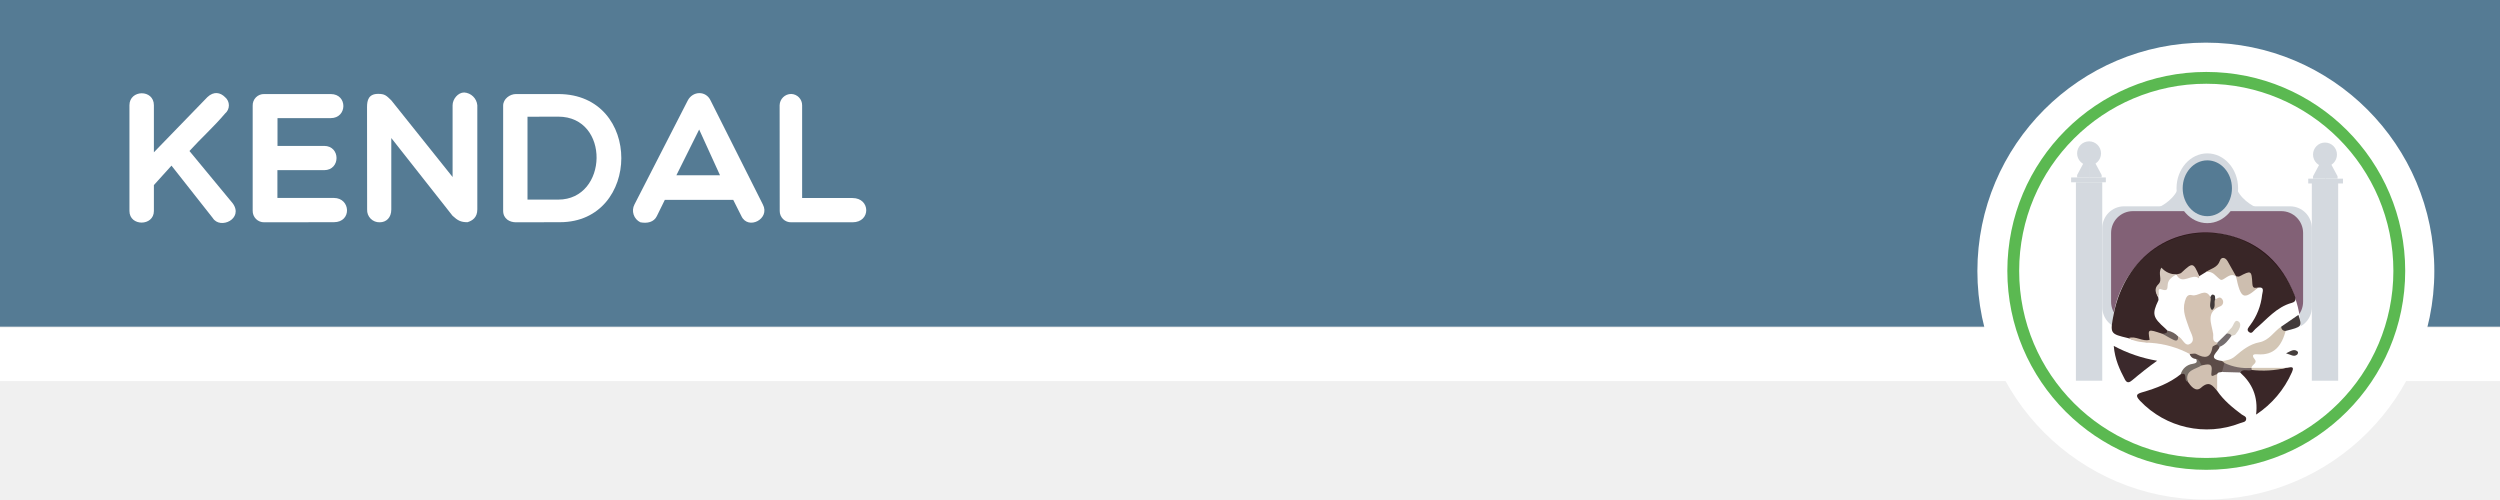
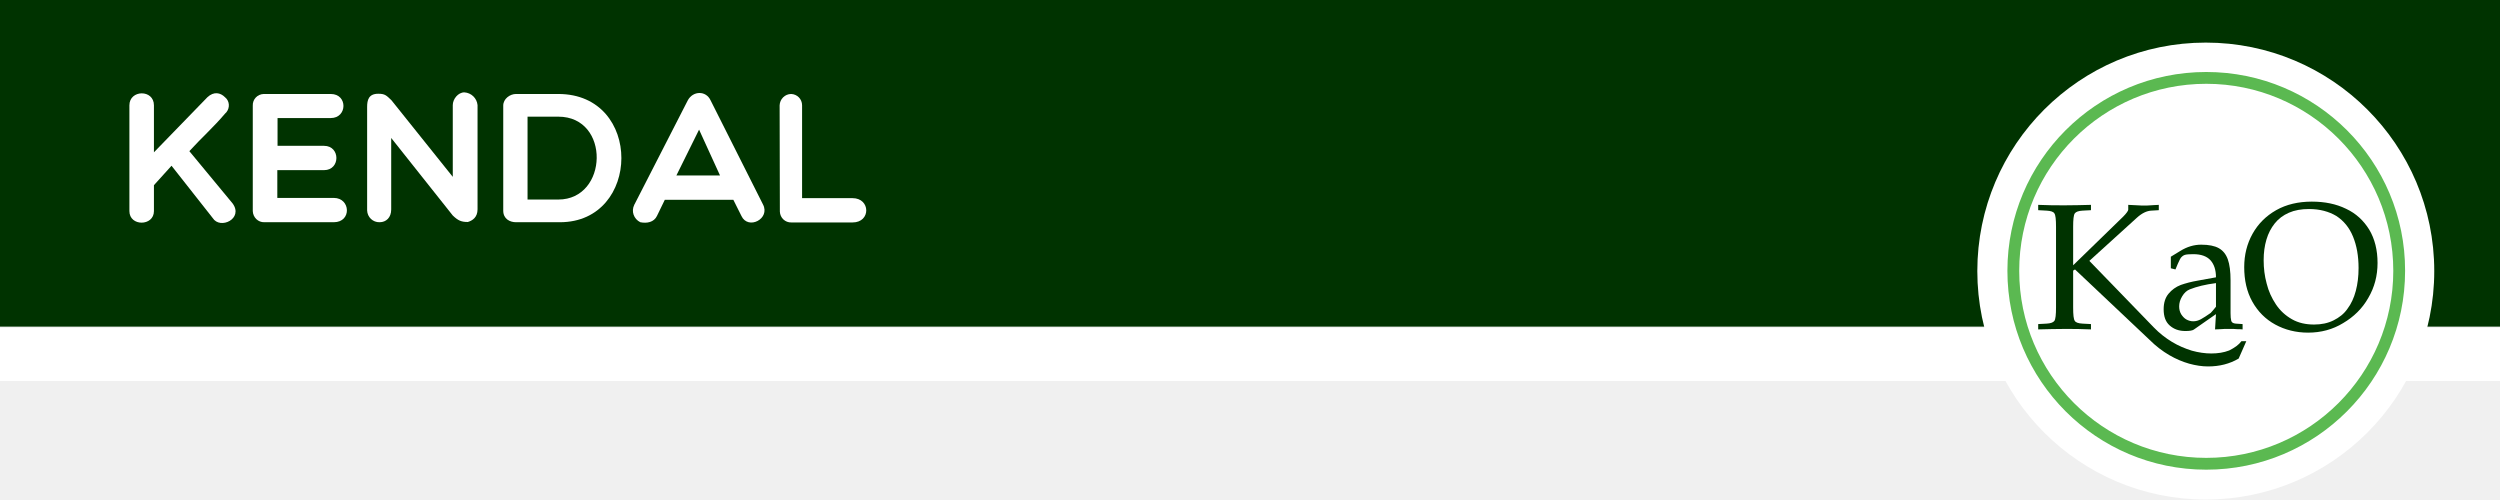
- <svg xmlns="http://www.w3.org/2000/svg" viewBox="0 0 1080 215.83">
-   <defs>
-     <style>.cls-1{fill:#fff;}.cls-2{fill:#557b94;}.cls-3{fill:#d4d9df;}.cls-4{fill:#826176;}.cls-5{fill:#5bb951;}.cls-6{opacity:0.9;}.cls-7{fill:#240e0f;}.cls-8{fill:#250f10;}.cls-9{fill:#cfbcab;}.cls-10{fill:#251011;}.cls-11{fill:#cec0ad;}.cls-12{fill:#261215;}.cls-13{fill:#cbb9a9;}.cls-14{fill:#4a3934;}.cls-15{fill:#c8b7a6;}.cls-16{fill:#d0c3b7;}.cls-17{fill:#cfbeb1;}.cls-18{fill:#2e2525;}.cls-19{fill:#675e57;}.cls-20{fill:#675857;}.cls-21{fill:#d7cfc2;}.cls-22{fill:#5e514d;}.cls-23{fill:#665e5f;}.cls-24{fill:#2c2423;}.cls-25{fill:#302827;}</style>
-   </defs>
+ <svg xmlns="http://www.w3.org/2000/svg" version="1.1" id="Layer_1" x="0px" y="0px" viewBox="0 0 1080 215.8" style="enable-background:new 0 0 1080 215.8;" xml:space="preserve">
+   <style type="text/css">
+ 	.st0{fill:#FFFFFF;}
+ 	.st1{fill:#003300;}
+ 	.st2{fill:#5BB951;}
+ </style>
  <g id="Kendal">
-     <rect class="cls-1" y="141.57" width="1080" height="23.04" />
-     <rect class="cls-2" width="1080" height="141.12" />
-     <circle class="cls-1" cx="952.93" cy="117.12" r="98.7" />
-     <ellipse class="cls-1" cx="953.86" cy="118" rx="82.88" ry="83.25" />
-     <path class="cls-3" d="M920.59,94.05c.36-1.31,4,0,10-2.72,2.25-1,7.58-3.35,10.18-8.52,1.68-3.36.63-4.75,2.46-6.92,2.51-3,7.91-4.4,10.56-2.62,5.48,3.71,5.1,25.22-7.31,30.86C934.69,109.5,919.8,96.87,920.59,94.05Z" transform="translate(-0.06 -0.77)" />
-     <path class="cls-3" d="M986.67,94.05c-.36-1.31-4,0-10-2.72-2.25-1-7.58-3.35-10.18-8.52-1.68-3.36-.63-4.75-2.46-6.92-2.51-3-7.91-4.4-10.56-2.62-5.49,3.71-5.1,25.22,7.31,30.86C972.57,109.5,987.45,96.87,986.67,94.05Z" transform="translate(-0.06 -0.77)" />
-     <rect class="cls-3" x="908.18" y="89.13" width="90.54" height="53" rx="9.43" />
-     <rect class="cls-4" x="911.99" y="91.21" width="82.95" height="48.56" rx="9.43" />
-     <ellipse class="cls-3" cx="953.56" cy="81.33" rx="13.3" ry="15.07" />
-     <ellipse class="cls-2" cx="953.56" cy="81.33" rx="10.64" ry="12.06" />
-     <rect class="cls-3" x="896.79" y="78.73" width="11.38" height="85.74" />
-     <rect class="cls-3" x="998.71" y="78.73" width="11.38" height="85.74" />
-     <rect class="cls-3" x="894.72" y="76.66" width="15" height="2.08" />
-     <rect class="cls-3" x="997.16" y="77.18" width="15" height="2.08" />
-     <polygon class="cls-3" points="897.31 75.62 900.93 68.86 902.74 68.86 902.74 76.66 897.31 76.66 897.31 75.62" />
-     <polygon class="cls-3" points="907.92 75.62 904.3 68.86 902.49 68.86 902.49 76.66 907.92 76.66 907.92 75.62" />
-     <ellipse class="cls-3" cx="902.48" cy="66.26" rx="5.17" ry="5.2" />
-     <polygon class="cls-3" points="999.23 76.14 1002.85 69.38 1004.66 69.38 1004.66 77.18 999.23 77.18 999.23 76.14" />
-     <polygon class="cls-3" points="1009.83 76.14 1006.21 69.38 1004.4 69.38 1004.4 77.18 1009.83 77.18 1009.83 76.14" />
-     <ellipse class="cls-3" cx="1004.4" cy="66.78" rx="5.17" ry="5.2" />
-     <path class="cls-5" d="M953.17,31.85a85.94,85.94,0,1,0,85.94,85.94A85.94,85.94,0,0,0,953.17,31.85Zm0,166.76A80.83,80.83,0,1,1,1034,117.79,80.83,80.83,0,0,1,953.17,198.61Z" transform="translate(-0.06 -0.77)" />
-     <ellipse class="cls-1" cx="953.18" cy="143.24" rx="40.76" ry="42.6" />
-     <g class="cls-6">
-       <path class="cls-7" d="M953.06,118.27l-2.91,1.8c-2.36-2.59-4.81-3.43-7.65-.59a1.7,1.7,0,0,1-2.26-.17h0c-1.85.48-5.16-.5-5.37,1-.44,3.11-4.76,5.1-2.48,8.81,0,.48.26,1.05.08,1.42-2.8,5.92-2.47,7.3,3,12.13l1,1c.41,1.37-.58,1.71-1.53,2.08-1.94.53-4.74-1.78-5.76,2.11-.27,1-2.85.83-4.07.29-1.82-.82-3.83-.41-5.57-1.28-8-1.9-8-1.9-6.37-10.42,4.8-24.74,26-39.65,49.26-34.15,14.08,3.33,23.51,12.41,28.81,25.8.59,1.51,1,2.92-1.11,3.5-6.69,1.83-10.81,7.18-15.8,11.34-.78.65-1.4,2.31-2.71,1.28s-.07-2.11.54-3a26.65,26.65,0,0,0,5.14-13.1c.1-1.22,1.33-3.5-1.75-3.11-1.84,1.38-3.3.84-3.37-1.3-.14-3.91-1.86-4.38-5-3-.43.19-.93-.14-1.21-.6v0c-.9-1.16-2.41-1.79-3.12-3-1.54-2.74-3.06-3.19-4.94-.37C956.76,118.54,954.51,117.15,953.06,118.27Z" transform="translate(-0.06 -0.77)" />
-       <path class="cls-8" d="M957.87,169.61c2.82,4.11,6.61,7.22,10.54,10.16.78.58,2.05.85,2,1.94,0,1.46-1.58,1.45-2.56,1.85a39.79,39.79,0,0,1-43.32-9.67c-2.31-2.48-1.27-3,1.2-3.72,5.84-1.7,11.51-3.83,16.34-7.69,3.35-2.57,2.81,1.36,4,2.37,1.37,2,3.21,2.7,5.45,1.74C954.9,165.15,956.75,166.57,957.87,169.61Z" transform="translate(-0.06 -0.77)" />
-       <path class="cls-9" d="M919.58,146.82c3.15-1.11,6,1.67,9.12.75-.81-4.72-.81-4.72,5.53-2.59,2.28.23,4.35,1.69,6.76,1.14,2.06.69,2.88,4.71,5.29,3.13s.21-4.47-.48-6.59c-1.26-3.83-3.11-7.41-1.87-11.7.54-1.85,1.15-3.19,3.15-2.66,2.61.69,5.68-3.35,7.88.8,1.21-.75,0,3.57,2.1,1,1-.43,2-1.5,3-.07a2,2,0,0,1-.69,3c-6.63,2.54-3.91,7.49-3.23,11.91.22,1.44-.69,3.49,1.85,3.83a.92.92,0,0,1,0,1.31c-.38.53,0-.2-.35.34-4.18,6.25-4.18,6.25-11.62,3.28a41.5,41.5,0,0,0-16.61-4.81C926,148.7,922.64,148.56,919.58,146.82Z" transform="translate(-0.06 -0.77)" />
-       <path class="cls-10" d="M987.66,159.69c1.3.06,4-1.42,2.48,1.94a42.24,42.24,0,0,1-15.45,18.25c.94-7.78-1.7-13.53-6.91-18.2.78-3.24,3-2.15,5-1.66C977.74,160,982.72,160.58,987.66,159.69Z" transform="translate(-0.06 -0.77)" />
-       <path class="cls-11" d="M959.9,156.75c2.08-.27,4-.57,5.78-2.12,3.05-2.61,6.22-5.19,10.46-6s6.19-4.62,9.42-6.77a3.69,3.69,0,0,1,1.92,1.83c-1.7,6.23-4.8,10.74-12.24,10.13-1.55-.13-2.74.19-1.15,2.16,1.38,1.71-1.28,2.31-1.39,3.7-4,.75-7.91,1.15-11.62-1A2,2,0,0,1,959.9,156.75Z" transform="translate(-0.06 -0.77)" />
-       <path class="cls-12" d="M931.94,156.61c-3.82,2.74-7.35,5.53-10.79,8.44-1.17,1-2.22,1.38-3.12-.33-2.26-4.29-4.34-8.63-4.83-14.52A61.21,61.21,0,0,0,931.94,156.61Z" transform="translate(-0.06 -0.77)" />
-       <path class="cls-13" d="M957.87,169.61c-1.94-2.2-3.39-4.54-6.93-1.37-2.32,2.08-4.4-.56-5.82-2.69-1.86-5,1.75-6.21,5.2-7.54,5-2.9,6,1.24,7.55,4.39Z" transform="translate(-0.06 -0.77)" />
-       <path class="cls-14" d="M957.87,162.4c-1,.08-2.93,2.12-2.46-.76.75-4.57-1.9-3.4-4.3-3-1.74-.14-1-2.34-2.31-2.8A2.94,2.94,0,0,1,946,153.7c1,0,2.11-.39,2.84,0,3.68,2,6.23,1.92,7-3,.07-.48,1.26-.8,1.92-1.19,1-.31,1.25.19,1.18,1.06-.34,2.15-6,5.14,1,6.14l1.09.83c1.21,1.71.1,2.8-1,3.89C959.24,161.74,958.23,161.35,957.87,162.4Z" transform="translate(-0.06 -0.77)" />
-       <path class="cls-15" d="M966,120.12c.48,0,1.06.26,1.42.07,5.17-2.67,5.32-2.69,5.66,3.16.13,2.24,1.21,1.77,2.48,1.63C969.27,130.51,968.08,129.91,966,120.12Z" transform="translate(-0.06 -0.77)" />
-       <path class="cls-15" d="M953.06,118.27c2.05-1.52,4.93-1.79,6-4.86.6-1.77,2.31-1.55,3.32.2,1.24,2.16,2.45,4.35,3.68,6.53-3-2-5.43,2.37-6.82,1.41C957.24,120.18,956.1,117.71,953.06,118.27Z" transform="translate(-0.06 -0.77)" />
-       <path class="cls-16" d="M932.37,129.1c-1.14-1.88-1.81-3.72.14-5.57s-.44-4.69,1.3-7.13a8.41,8.41,0,0,0,6.41,2.91c-1.65,1.06-3.47,2.1-3.69,4.25-.2,2,.1,3.19-2.88,2.17C931.76,125.08,933.21,128.05,932.37,129.1Z" transform="translate(-0.06 -0.77)" />
-       <path class="cls-17" d="M940.24,119.31c.73-.22,1.66-.23,2.16-.7,4.92-4.6,5.14-4.58,7.75,1.46-.06.32-.11.63-.16.94C947.08,118.47,942.69,124.39,940.24,119.31Z" transform="translate(-0.06 -0.77)" />
-       <path class="cls-18" d="M987.48,143.72a1.71,1.71,0,0,1-1.92-1.83l7.41-5.1C994.63,141.91,994.63,141.91,987.48,143.72Z" transform="translate(-0.06 -0.77)" />
-       <path class="cls-19" d="M948.8,155.85c1.55.29,1.74,1.7,2.31,2.8-2.62,1.76-7.14,1.88-6,6.9-1.94-.11.32-4.34-3-3.07a6.21,6.21,0,0,1,5.19-4.53C948.53,157.7,949.56,157.48,948.8,155.85Z" transform="translate(-0.06 -0.77)" />
-       <path class="cls-20" d="M960,161.47c.34-1.3.69-2.59,1-3.89a23.06,23.06,0,0,0,11.71,2.13h0c.38.16.51.35.42.56s-.21.33-.32.33c-1.59.73-3.68-.79-5,1.09Z" transform="translate(-0.06 -0.77)" />
-       <path class="cls-21" d="M962,144.85a11.82,11.82,0,0,1,1.8-2.2c1.26-1,1.48-4.4,3.42-2.89,1.55,1.2-.06,3.82-1.41,5.45-.34.41-1.15.45-1.75.66A2.42,2.42,0,0,1,962,144.85Z" transform="translate(-0.06 -0.77)" />
-       <path class="cls-22" d="M941,146.12c.11,1.41-.41,2.21-1.87,1.52-1.68-.78-3.26-1.77-4.89-2.66.94-.16,2-.14,2.28-1.36A8.08,8.08,0,0,1,941,146.12Z" transform="translate(-0.06 -0.77)" />
-       <path class="cls-11" d="M972.8,160.59c0-.29-.07-.59-.1-.89h15A43.44,43.44,0,0,1,972.8,160.59Z" transform="translate(-0.06 -0.77)" />
-       <path class="cls-23" d="M962,144.85c.87,0,1.68.08,2.06,1-1.39,1.9-2.75,3.85-5.09,4.74l-1.18-1.06a2.06,2.06,0,0,0,.22-.78Z" transform="translate(-0.06 -0.77)" />
-       <path class="cls-24" d="M957.06,130.09c-.83,1.34.59,3.24-1.43,4.66-1.68-1.76-.13-3.9-.67-5.65.29-.54.51-1.31,1.32-1C957.25,128.39,956.85,129.39,957.06,130.09Z" transform="translate(-0.06 -0.77)" />
-       <path class="cls-25" d="M987.62,153.41c2.24-1.1,3.62-2.14,5.12-.67.16.15,0,1-.28,1.19C991,155.15,989.82,154,987.62,153.41Z" transform="translate(-0.06 -0.77)" />
+     <rect y="141.6" class="st0" width="1080" height="23" />
+     <rect class="st1" width="1080" height="141.1" />
+     <circle class="st0" cx="952.9" cy="117.1" r="98.7" />
+     <ellipse class="st0" cx="953.9" cy="118" rx="82.9" ry="83.2" />
+     <ellipse class="st0" cx="953.2" cy="143.2" rx="40.8" ry="42.6" />
+     <path class="st0" d="M74.1,71.6L66.5,80v11.2c0,6.6-10.6,6.7-10.6,0V45.5c0-6.8,10.6-7,10.6,0v20.3L89.6,42c2.8-2.6,5.6-2,7.6,0   c2,1.6,2.2,4.5,0.6,6.5c-0.2,0.2-0.4,0.4-0.6,0.6c-4.7,5.6-10.3,10.6-15.4,16.2l18.7,22.6c4.8,6.6-5.4,11.4-8.6,6.3L74.1,71.6z" />
+     <path class="st0" d="M114.2,96c-2.7,0.1-4.9-2.1-5-4.8c0-0.1,0-0.2,0-0.2V45.6c-0.1-2.7,2-4.9,4.7-5c0.1,0,0.2,0,0.3,0h28.7   c7.4,0,7.2,10.4,0,10.4h-23v12H140c7.1,0,7.1,10.5,0,10.5h-20.2v12h24.4c7.3,0,7.8,10.5,0,10.5L114.2,96z" />
+     <path class="st0" d="M158.6,46.2c0-2.9,0.6-5.7,4.8-5.7c2.9,0,3.5,0.7,5.7,2.8l26.5,33.1v-31c0-2.6,2.3-5.5,5-5.5   c3,0.2,5.4,2.5,5.7,5.5v45c0,3.5-2.2,4.9-4.2,5.5c-2.8,0-4.2-0.6-6.5-2.8L169,59.6v30.9c0,3.5-2.2,5.5-5,5.5   c-2.9,0.1-5.3-2.2-5.4-5.1c0-0.1,0-0.3,0-0.4L158.6,46.2z" />
+     <path class="st0" d="M222.9,96c-2.6,0-5.5-1.4-5.5-5V45.6c0-2.9,2.9-5,5.5-5h18.3c36.6,0,35.8,55.4,0.7,55.4L222.9,96z M227.9,50.4   v35.8h13.3c21.6,0,22.6-35.8,0-35.8L227.9,50.4z" />
+     <path class="st0" d="M276.6,96c-2.8-1.4-4-4.7-2.6-7.5c0-0.1,0-0.1,0.1-0.2l23-44.9c2.2-4.2,7.9-4.4,9.9,0l22.6,44.9   c3.3,6.2-6.4,11.2-9.3,5l-3.5-7h-29.6l-3.4,7C282.5,96,279.5,96.6,276.6,96z M311,75.7L302,56l-9.8,19.8H311z" />
+     <path class="st0" d="M336.8,45.5c0.1-2.7,2.3-4.9,5-4.9c2.6,0.1,4.7,2.2,4.7,4.9v40.1h21.8c7.8,0,8,10.5,0,10.5h-26.4   c-2.7,0.1-4.9-2-5-4.7c0-0.1,0-0.1,0-0.2L336.8,45.5z" />
+     <g>
+       <ellipse class="st0" cx="953.9" cy="118" rx="82.9" ry="83.2" />
+       <path class="st2" d="M953.1,31.1c-47.5,0-85.9,38.5-85.9,85.9s38.5,85.9,85.9,85.9c47.5,0,85.9-38.5,85.9-85.9l0,0    C1039.1,69.6,1000.6,31.1,953.1,31.1z M953.1,197.8c-44.6,0-80.8-36.2-80.8-80.8s36.2-80.8,80.8-80.8s80.8,36.2,80.8,80.8    S997.7,197.8,953.1,197.8C953.1,197.8,953.1,197.8,953.1,197.8L953.1,197.8z" />
+       <g>
+         <path class="st1" d="M968.3,147.4h2.1l-3.3,7.5c-3.9,2.3-8.3,3.4-13.2,3.4c-2.6,0-5.3-0.4-8.2-1.2c-2.8-0.8-5.7-2-8.6-3.7     c-2.9-1.7-5.8-3.9-8.5-6.6l-32.2-30.4l-0.8,0.5v15.9c0,3.2,0.2,5.1,0.7,5.8c0.4,0.7,1.5,1.1,3.3,1.2l3.7,0.2v2.3     c-4-0.2-7.8-0.2-11.3-0.2c-3.6,0-7.4,0.1-11.5,0.2V140l3.7-0.2c1.7-0.1,2.8-0.5,3.3-1.2c0.5-0.7,0.7-2.7,0.7-5.8V98     c0-3.2-0.2-5.1-0.7-5.8c-0.4-0.7-1.5-1.1-3.3-1.2l-3.7-0.2v-2.3c4.1,0.2,7.9,0.2,11.5,0.2c3.5,0,7.3-0.1,11.3-0.2v2.3l-3.7,0.2     c-1.7,0.1-2.8,0.5-3.3,1.2c-0.5,0.7-0.7,2.7-0.7,5.8v16.6l21.6-21c1.5-1.5,2.2-2.6,2.2-3v-2.1c1.6,0.1,2.9,0.1,4.1,0.2     c1.2,0.1,2.1,0.1,2.8,0.1c0.8,0,1.7,0,2.7-0.1c1-0.1,2.2-0.1,3.6-0.2v2.3l-3.3,0.2c-1.9,0.1-4,1.1-6.1,3l-20.6,18.7l27.8,28.7     c2.4,2.5,5.1,4.6,7.9,6.3c2.8,1.7,5.7,2.9,8.6,3.8c2.9,0.8,5.7,1.2,8.4,1.2c2.8,0,5.4-0.4,7.7-1.3     C965.4,150.2,967.1,149,968.3,147.4z" />
+         <path class="st1" d="M949.6,121.2l7.7-1.4c0-3.2-0.8-5.6-2.4-7.4c-1.6-1.7-4-2.6-7.4-2.6c-1.7,0-2.9,0.1-3.6,0.3     c-0.7,0.2-1.3,0.7-1.8,1.3c-0.2,0.2-0.6,1.1-1.3,2.6l-1,2.4l-2-0.5v-5l4.1-2.5c2.9-1.8,5.9-2.7,9-2.7c3.3,0,5.8,0.5,7.6,1.5     c1.8,1,3.1,2.6,3.9,4.8c0.8,2.2,1.2,5.3,1.2,9.1v14.2c0,1.4,0.1,2.5,0.3,3.3c0.2,0.7,0.8,1.1,1.9,1.2l3,0.2v2.3     c-0.9-0.1-1.6-0.1-2.3-0.1c-0.7,0-1.2-0.1-1.6-0.1c-0.4,0-1.1,0-1.9,0c-0.9,0-1.6,0-2,0c-0.4,0-1,0.1-1.7,0.1     c-0.7,0-1.4,0.1-2.4,0.1l0.4-6.6l-9.6,6.7c-0.6,0.4-1.8,0.6-3.6,0.6c-2.8,0-5-0.8-6.8-2.4c-1.8-1.6-2.6-3.9-2.6-7     c0-2.8,0.7-5,2.1-6.7c1.4-1.7,3.2-3,5.3-3.8C944.1,122.4,946.6,121.7,949.6,121.2z M957.3,132.5v-10.2c-4.6,0.6-8.3,1.5-11.3,2.7     c-1.3,0.5-2.4,1.5-3.3,3c-0.9,1.5-1.3,2.9-1.3,4.4c0,1.3,0.3,2.4,0.9,3.4c0.6,0.9,1.3,1.7,2.2,2.2c0.9,0.5,1.9,0.8,3,0.8     c1.1,0,2.2-0.3,3.3-0.9c1.1-0.6,2.5-1.5,4.2-2.7C955.7,134.4,956.5,133.6,957.3,132.5z" />
+         <path class="st1" d="M997.1,143.7c-5.2,0-10-1.2-14.2-3.5c-4.2-2.3-7.5-5.6-9.9-9.9c-2.4-4.3-3.5-9.3-3.5-14.9     c0-5.3,1.2-10.1,3.6-14.4c2.4-4.3,5.8-7.7,10.2-10.2c4.4-2.5,9.6-3.7,15.4-3.7c5.6,0,10.5,1,14.8,3.1c4.3,2,7.6,5.1,10,9     c2.4,4,3.6,8.8,3.6,14.4c0,5.5-1.3,10.5-4,15.1c-2.6,4.6-6.3,8.2-10.9,10.9C1007.8,142.3,1002.7,143.7,997.1,143.7z M997.5,90.3     c-3.3,0-6.2,0.5-8.7,1.6c-2.5,1.1-4.5,2.6-6.1,4.6c-1.6,2-2.8,4.3-3.6,7c-0.8,2.7-1.2,5.6-1.2,8.9c0,3.5,0.4,6.8,1.3,10.1     c0.8,3.3,2.2,6.3,4,9c1.8,2.7,4.1,4.8,6.9,6.4c2.8,1.6,6,2.3,9.6,2.3c3.2,0,6-0.6,8.4-1.8c2.4-1.2,4.5-2.8,6-5     c1.6-2.1,2.8-4.7,3.6-7.7c0.8-3,1.2-6.3,1.2-9.9c0-5.2-0.8-9.7-2.4-13.6c-1.6-3.9-4-6.8-7.2-8.9     C1006.1,91.4,1002.2,90.3,997.5,90.3z" />
+       </g>
    </g>
-     <path class="cls-1" d="M74.14,72.32l-7.6,8.4v11.2c0,6.64-10.56,6.72-10.56,0V46.24c0-6.8,10.56-7,10.56,0V66.56L89.66,42.72c2.8-2.64,5.6-2,7.6,0a4.61,4.61,0,0,1,0,7.12C92.54,55.44,87,60.4,81.9,66l18.72,22.64c4.8,6.64-5.44,11.44-8.64,6.32Z" transform="translate(-0.06 -0.77)" />
-     <path class="cls-1" d="M114.22,96.8a4.88,4.88,0,0,1-5-5V46.4a4.84,4.84,0,0,1,5-5h28.72c7.36,0,7.2,10.4,0,10.4h-23v12h20.16c7.12,0,7.12,10.48,0,10.48H119.9v12h24.4c7.28,0,7.84,10.48,0,10.48Z" transform="translate(-0.06 -0.77)" />
-     <path class="cls-1" d="M158.62,47c0-2.88.64-5.68,4.8-5.68,2.88,0,3.52.72,5.68,2.8l26.48,33.12v-31c0-2.64,2.32-5.52,5-5.52a6.09,6.09,0,0,1,5.68,5.52v45c0,3.52-2.16,4.88-4.24,5.52-2.8,0-4.16-.64-6.48-2.8L169.1,60.4V91.28c0,3.52-2.16,5.52-5,5.52a5.27,5.27,0,0,1-5.44-5.52Z" transform="translate(-0.06 -0.77)" />
-     <path class="cls-1" d="M222.94,96.8c-2.64,0-5.52-1.44-5.52-5V46.4c0-2.88,2.88-5,5.52-5h18.32c36.56,0,35.76,55.36.72,55.36Zm5-45.6V87h13.28c21.6,0,22.56-35.84,0-35.84Z" transform="translate(-0.06 -0.77)" />
-     <path class="cls-1" d="M276.7,96.8a5.64,5.64,0,0,1-2.56-7.68l23-44.88c2.16-4.24,7.92-4.4,9.92,0l22.56,44.88c3.28,6.24-6.4,11.2-9.28,5l-3.52-7H287.26l-3.44,7C282.54,96.8,279.58,97.36,276.7,96.8Zm34.4-20.32-9-19.76-9.84,19.76Z" transform="translate(-0.06 -0.77)" />
-     <path class="cls-1" d="M336.86,46.24a5,5,0,0,1,5-4.88,4.87,4.87,0,0,1,4.72,4.88V86.32h21.76c7.84,0,8,10.48,0,10.48H341.9a4.84,4.84,0,0,1-5-4.88Z" transform="translate(-0.06 -0.77)" />
  </g>
</svg>
